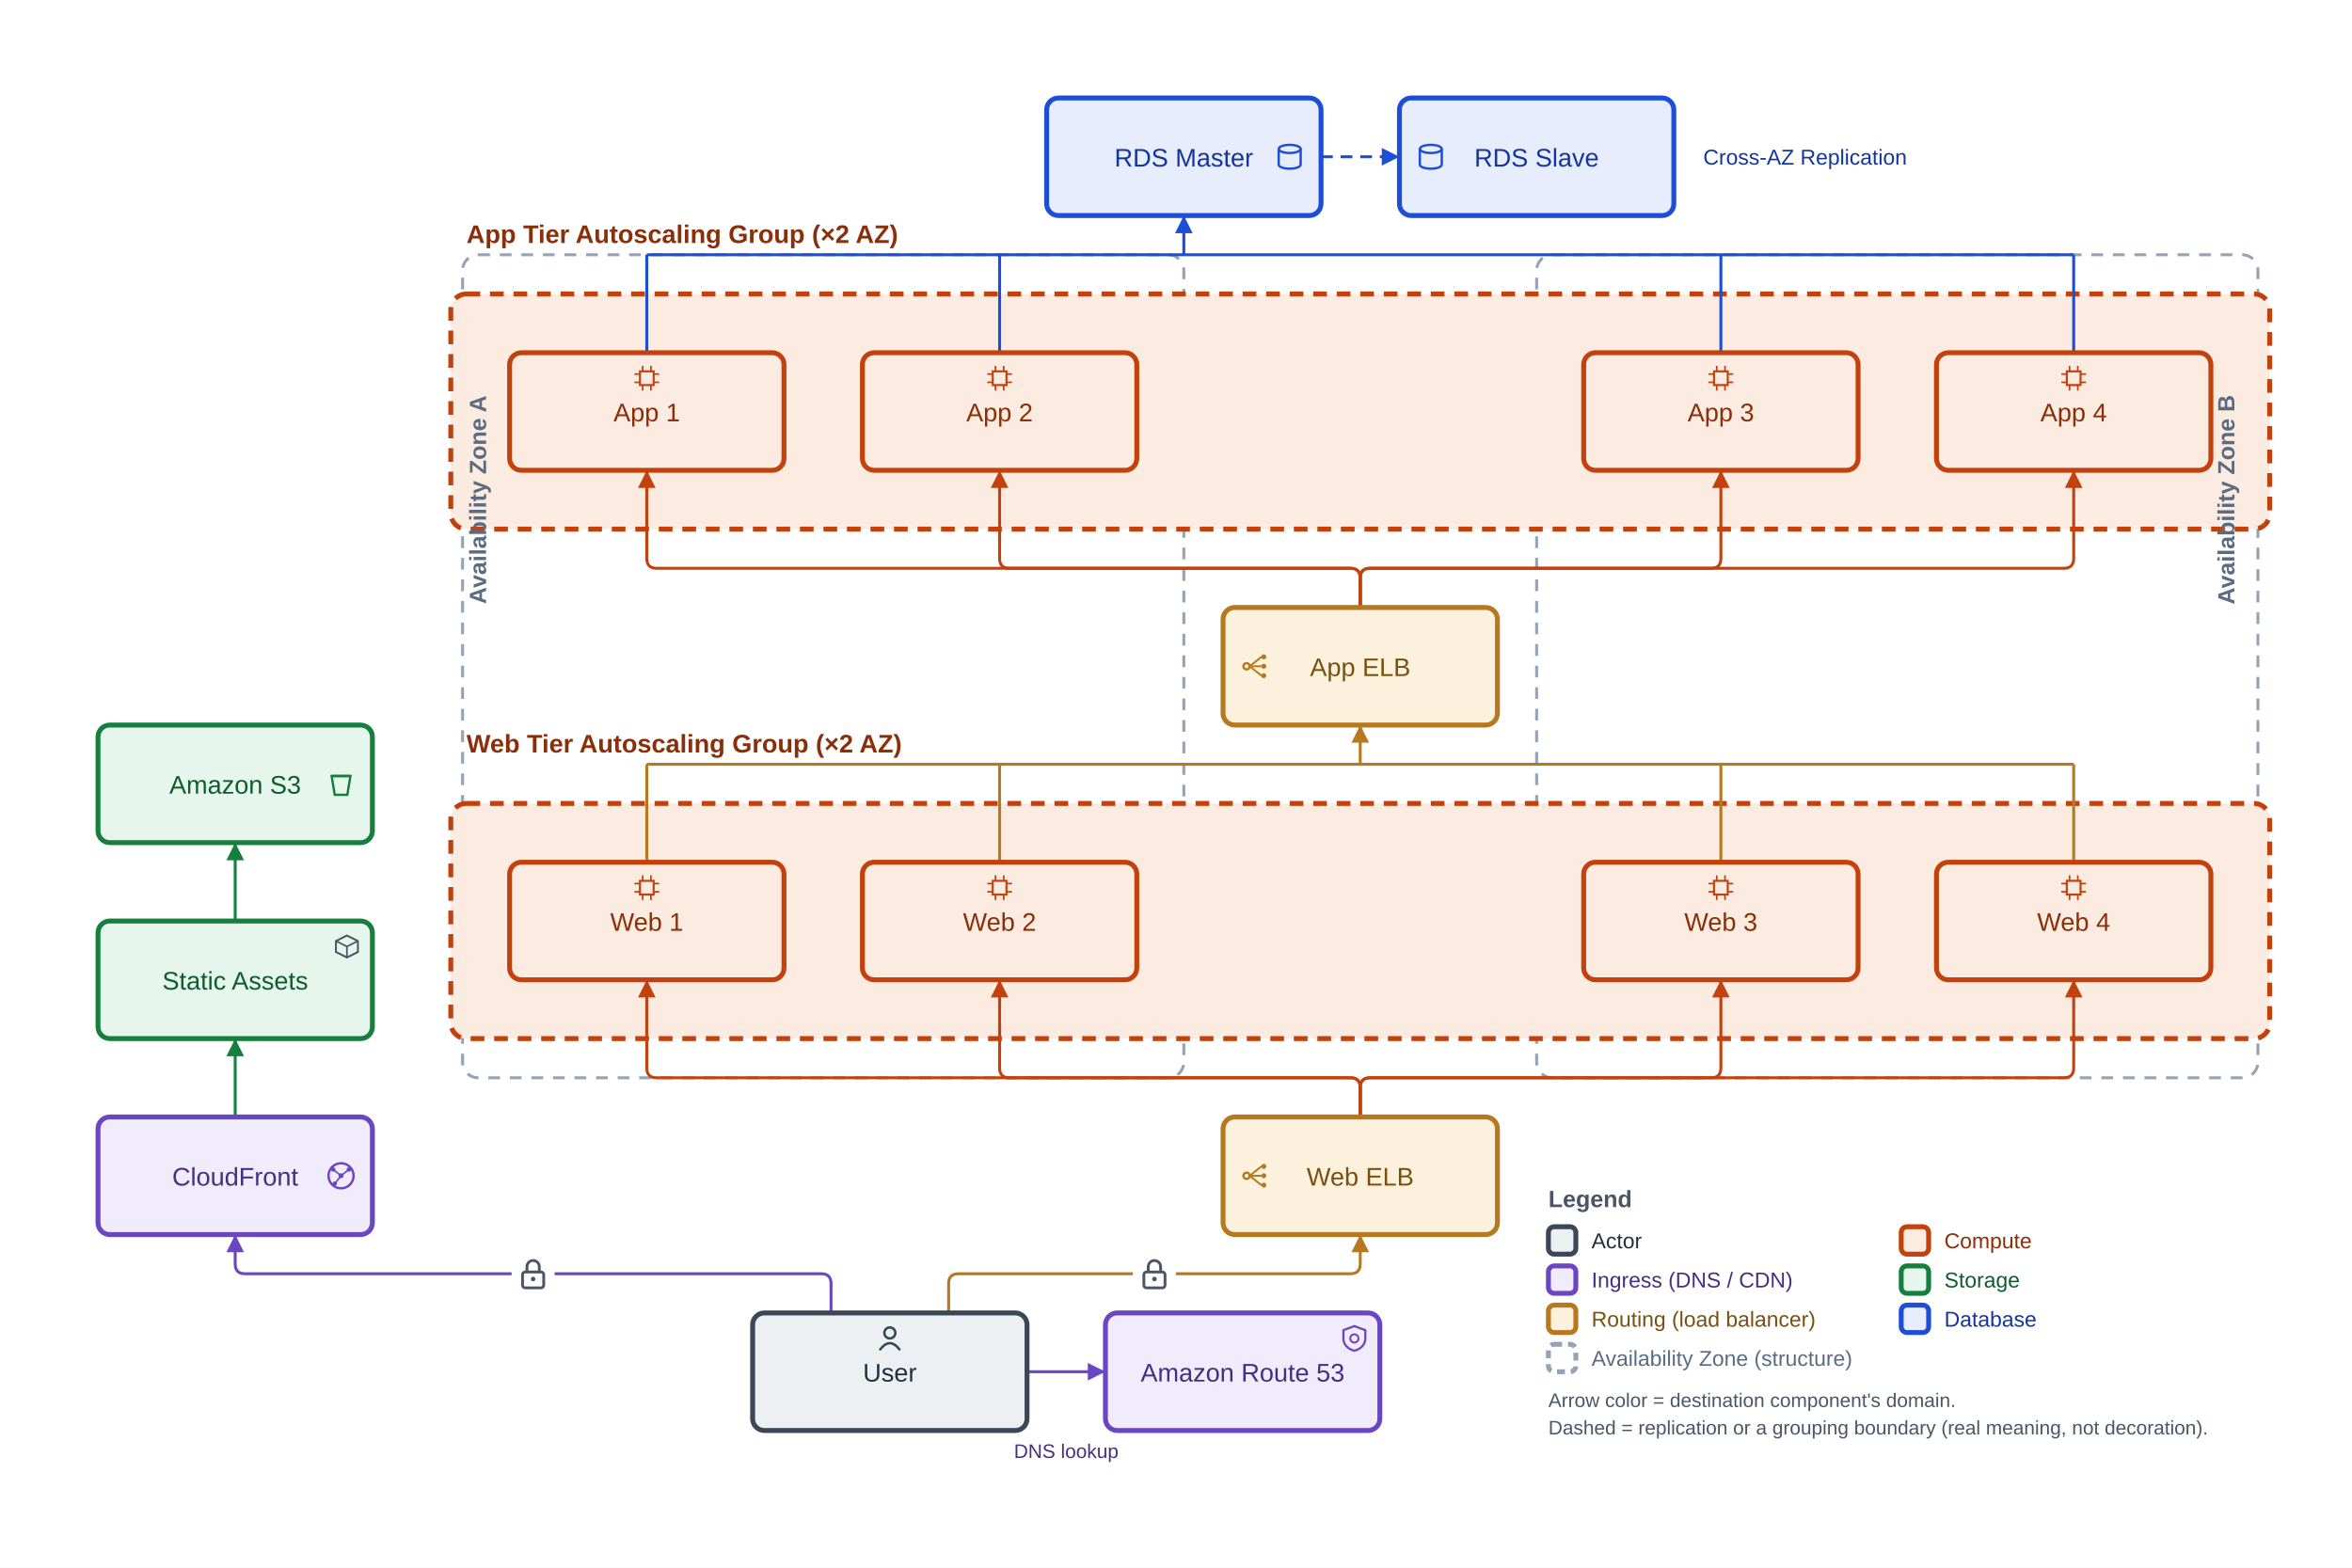
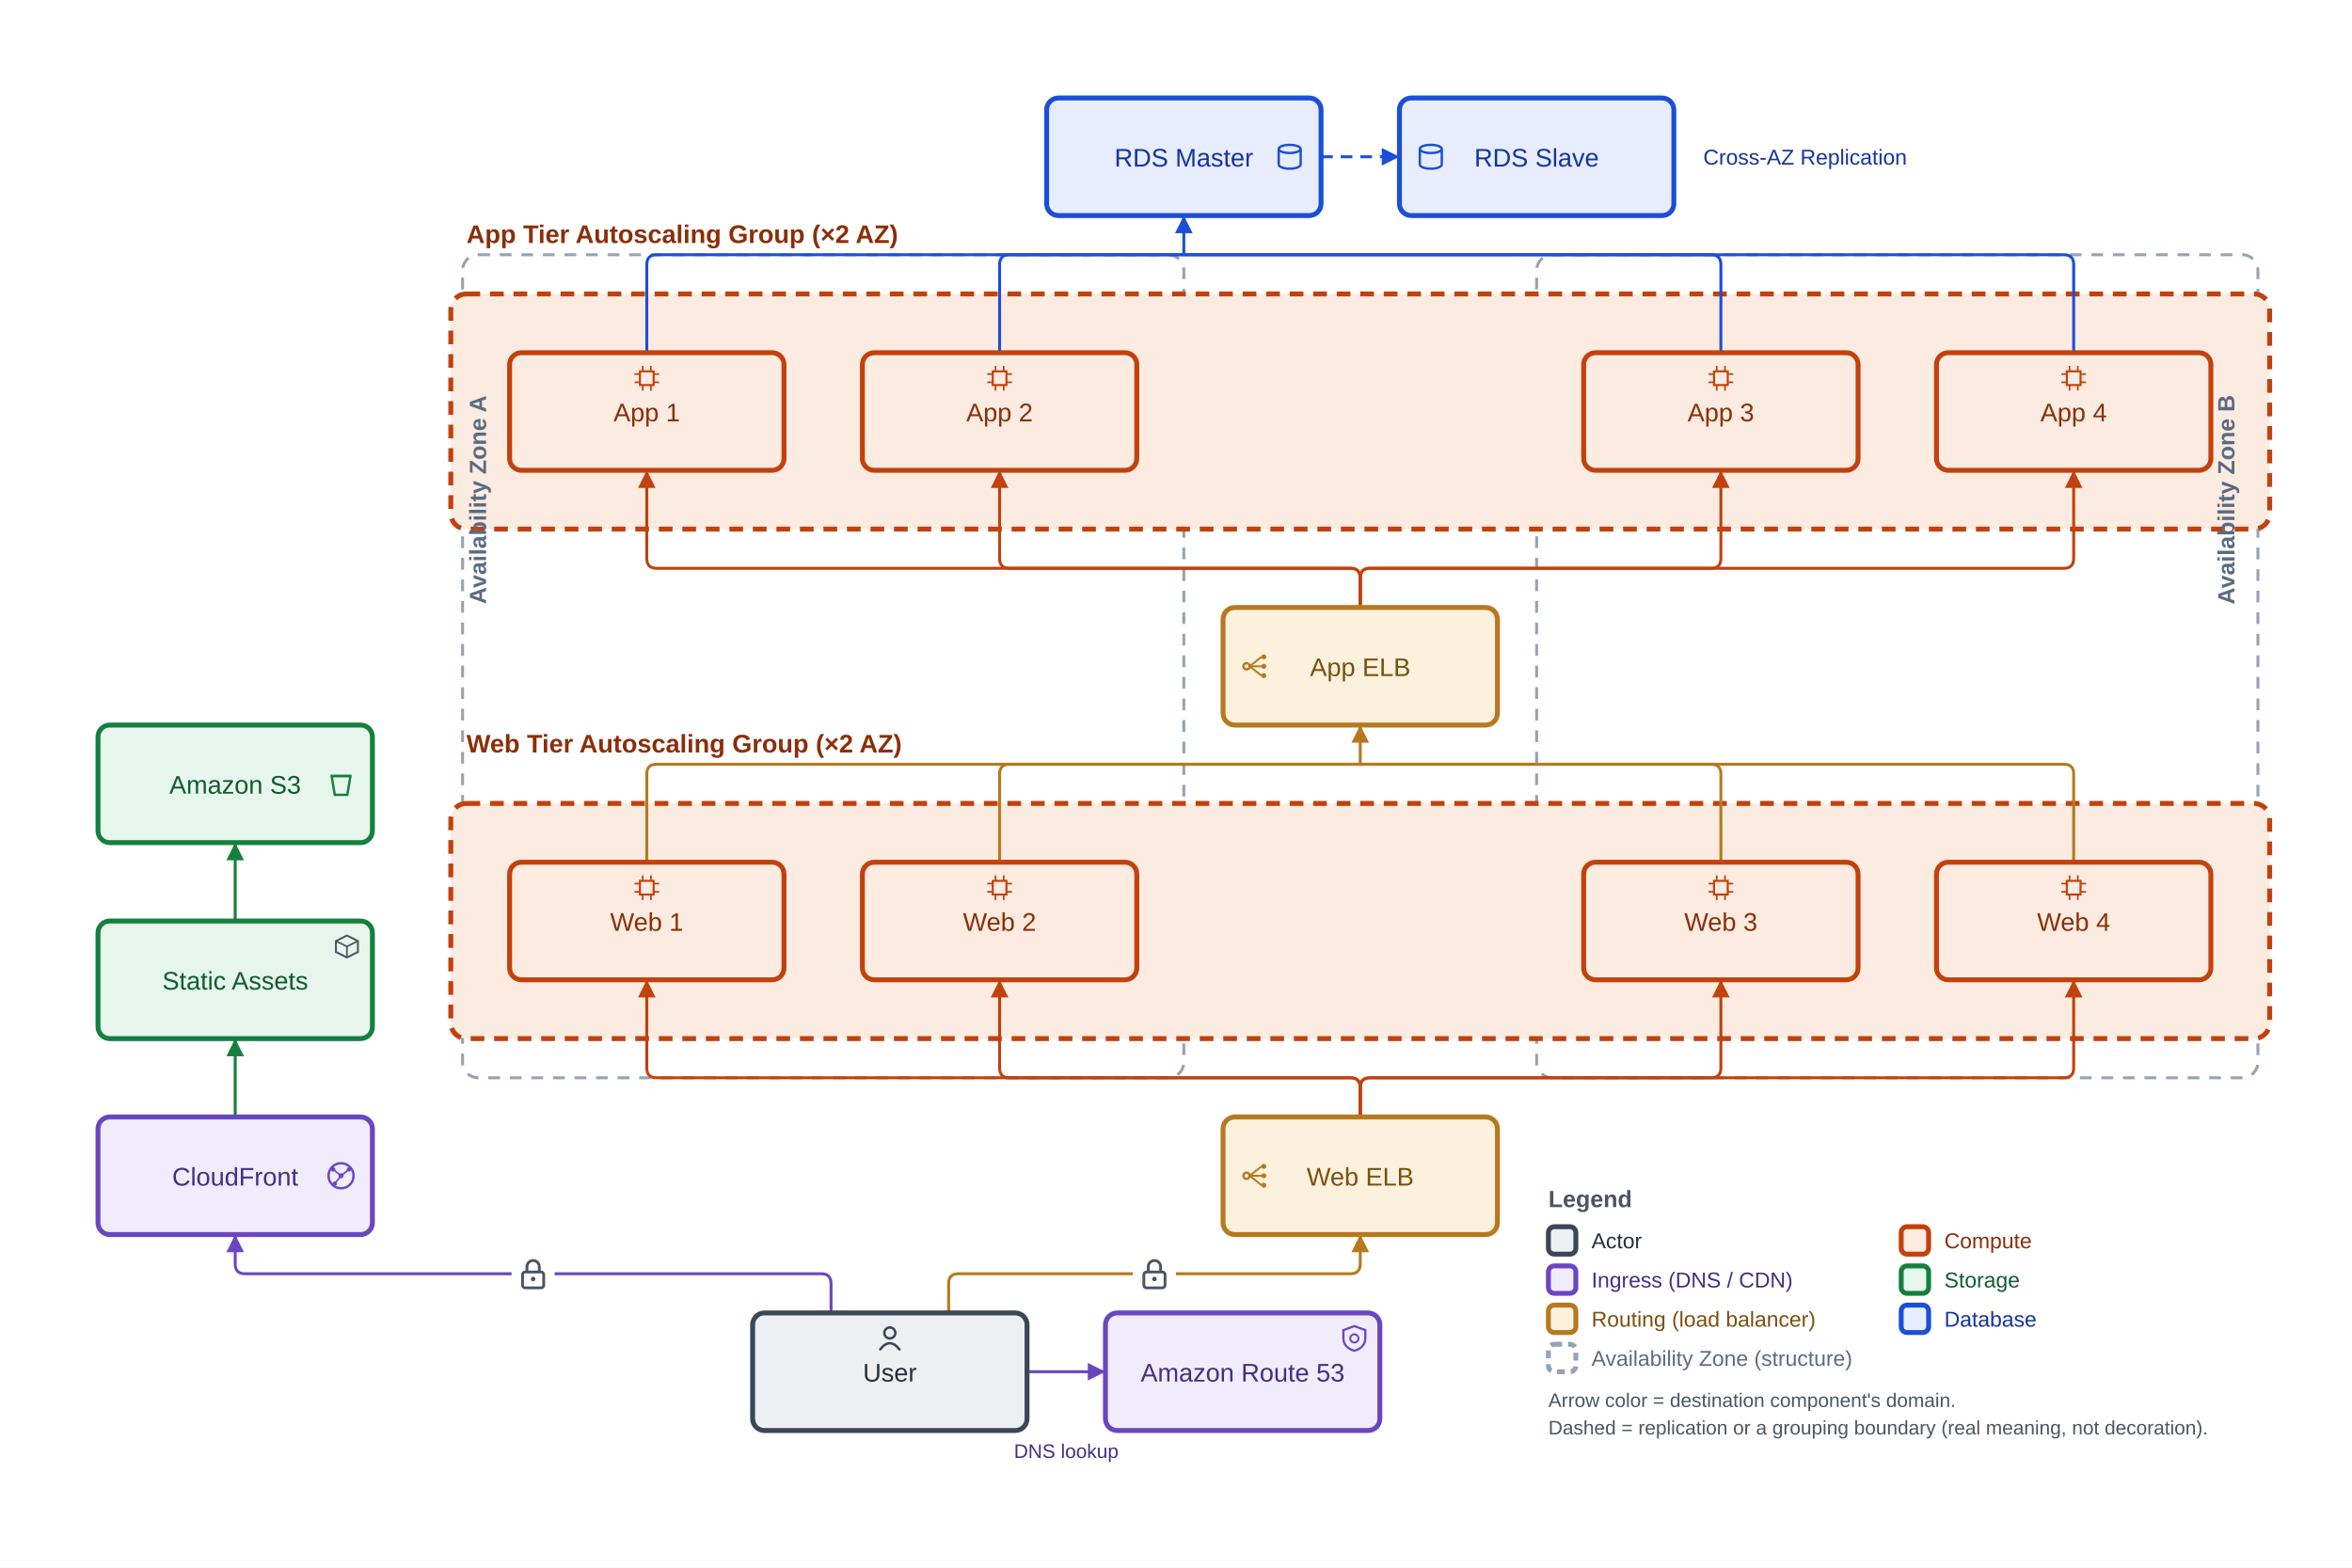
<svg xmlns="http://www.w3.org/2000/svg" viewBox="-10 -10 1200 800" width="1200" height="800" font-family="Arial, Helvetica, sans-serif">
  <defs>
    <marker id="arrow-actor" viewBox="0 0 10 10" refX="10" refY="5" markerWidth="9" markerHeight="9" markerUnits="userSpaceOnUse" orient="auto">
      <path d="M0,0 L10,5 L0,10 Z" fill="#3B4657" />
    </marker>
    <marker id="arrow-ingress" viewBox="0 0 10 10" refX="10" refY="5" markerWidth="9" markerHeight="9" markerUnits="userSpaceOnUse" orient="auto">
      <path d="M0,0 L10,5 L0,10 Z" fill="#6B46C1" />
    </marker>
    <marker id="arrow-routing" viewBox="0 0 10 10" refX="10" refY="5" markerWidth="9" markerHeight="9" markerUnits="userSpaceOnUse" orient="auto">
      <path d="M0,0 L10,5 L0,10 Z" fill="#B7791F" />
    </marker>
    <marker id="arrow-compute" viewBox="0 0 10 10" refX="10" refY="5" markerWidth="9" markerHeight="9" markerUnits="userSpaceOnUse" orient="auto">
      <path d="M0,0 L10,5 L0,10 Z" fill="#C2410C" />
    </marker>
    <marker id="arrow-storage" viewBox="0 0 10 10" refX="10" refY="5" markerWidth="9" markerHeight="9" markerUnits="userSpaceOnUse" orient="auto">
      <path d="M0,0 L10,5 L0,10 Z" fill="#15803D" />
    </marker>
    <marker id="arrow-database" viewBox="0 0 10 10" refX="10" refY="5" markerWidth="9" markerHeight="9" markerUnits="userSpaceOnUse" orient="auto">
      <path d="M0,0 L10,5 L0,10 Z" fill="#1D4ED8" />
    </marker>
    <symbol id="icon-actor-user" viewBox="0 0 20 20">
      <circle cx="10" cy="6" r="4" fill="none" stroke="#3B4657" stroke-width="1.8" />
      <path d="M3 18 Q10 9 17 18" fill="none" stroke="#3B4657" stroke-width="1.8" stroke-linecap="round" />
    </symbol>
    <symbol id="icon-aws-route53" viewBox="0 0 20 20">
      <path d="M10 1 L18 4 V10 C18 15 14 18 10 19 C6 18 2 15 2 10 V4 Z" fill="none" stroke="#6B46C1" stroke-width="1.6" />
      <circle cx="10" cy="10" r="3" fill="none" stroke="#6B46C1" stroke-width="1.4" />
    </symbol>
    <symbol id="icon-aws-cloudfront" viewBox="0 0 20 20">
      <circle cx="10" cy="10" r="8" fill="none" stroke="#6B46C1" stroke-width="1.5" />
      <circle cx="10" cy="10" r="1.6" fill="#6B46C1" />
      <circle cx="5" cy="6" r="1.4" fill="#6B46C1" />
      <circle cx="15" cy="6" r="1.4" fill="#6B46C1" />
      <circle cx="6" cy="15" r="1.4" fill="#6B46C1" />
      <line x1="10" y1="10" x2="5" y2="6" stroke="#6B46C1" stroke-width="1" />
      <line x1="10" y1="10" x2="15" y2="6" stroke="#6B46C1" stroke-width="1" />
      <line x1="10" y1="10" x2="6" y2="15" stroke="#6B46C1" stroke-width="1" />
    </symbol>
    <symbol id="icon-aws-elb" viewBox="0 0 20 20">
      <circle cx="5" cy="10" r="2" fill="none" stroke="#B7791F" stroke-width="1.5" />
      <circle cx="16" cy="4" r="1.6" fill="#B7791F" />
      <circle cx="16" cy="10" r="1.6" fill="#B7791F" />
      <circle cx="16" cy="16" r="1.6" fill="#B7791F" />
      <line x1="7" y1="10" x2="14.5" y2="4" stroke="#B7791F" stroke-width="1.2" />
      <line x1="7" y1="10" x2="14.5" y2="10" stroke="#B7791F" stroke-width="1.2" />
      <line x1="7" y1="10" x2="14.5" y2="16" stroke="#B7791F" stroke-width="1.2" />
    </symbol>
    <symbol id="icon-aws-ec2-instance" viewBox="0 0 20 20">
      <rect x="5" y="5" width="10" height="10" fill="none" stroke="#C2410C" stroke-width="1.5" />
      <line x1="7" y1="1" x2="7" y2="5" stroke="#C2410C" stroke-width="1.2" />
      <line x1="13" y1="1" x2="13" y2="5" stroke="#C2410C" stroke-width="1.2" />
      <line x1="7" y1="15" x2="7" y2="19" stroke="#C2410C" stroke-width="1.2" />
      <line x1="13" y1="15" x2="13" y2="19" stroke="#C2410C" stroke-width="1.2" />
      <line x1="1" y1="7" x2="5" y2="7" stroke="#C2410C" stroke-width="1.2" />
      <line x1="1" y1="13" x2="5" y2="13" stroke="#C2410C" stroke-width="1.2" />
      <line x1="15" y1="7" x2="19" y2="7" stroke="#C2410C" stroke-width="1.2" />
      <line x1="15" y1="13" x2="19" y2="13" stroke="#C2410C" stroke-width="1.2" />
    </symbol>
    <symbol id="icon-aws-s3" viewBox="0 0 20 20">
      <path d="M4 5 L16 5 L14 17 L6 17 Z" fill="none" stroke="#15803D" stroke-width="1.5" />
      <line x1="4" y1="5" x2="16" y2="5" stroke="#15803D" stroke-width="1.5" />
    </symbol>
    <symbol id="icon-aws-static-assets" viewBox="0 0 20 20">
      <polygon points="10,2 18,6 18,14 10,18 2,14 2,6" fill="none" stroke="#4B5563" stroke-width="1.4" />
      <polyline points="2,6 10,10 18,6" fill="none" stroke="#4B5563" stroke-width="1.2" />
      <line x1="10" y1="10" x2="10" y2="18" stroke="#4B5563" stroke-width="1.2" />
    </symbol>
    <symbol id="icon-aws-rds" viewBox="0 0 20 20">
      <ellipse cx="10" cy="5" rx="7" ry="2.6" fill="none" stroke="#1D4ED8" stroke-width="1.5" />
      <path d="M3 5 V15 A7 2.6 0 0 0 17 15 V5" fill="none" stroke="#1D4ED8" stroke-width="1.5" />
    </symbol>
    <symbol id="icon-security-ssl-padlock" viewBox="0 0 20 20">
      <rect x="4" y="9" width="12" height="9" rx="1.5" fill="none" stroke="#4B5563" stroke-width="1.6" />
      <path d="M6.5 9 V6 a3.5 3.5 0 0 1 7 0 V9" fill="none" stroke="#4B5563" stroke-width="1.6" />
      <circle cx="10" cy="13" r="1.3" fill="#4B5563" />
    </symbol>
  </defs>
  <rect x="-10" y="-10" width="1200" height="800" fill="#FFFFFF" />
  <rect x="226" y="120" width="368" height="420" rx="8" fill="none" stroke="#94A3B8" stroke-width="1.5" stroke-dasharray="6 5" data-view-element="az-band-a" />
  <rect x="774" y="120" width="368" height="420" rx="8" fill="none" stroke="#94A3B8" stroke-width="1.5" stroke-dasharray="6 5" data-view-element="az-band-b" />
  <rect x="220" y="140" width="928" height="120" rx="8" fill="#FCEBE0" stroke="#C2410C" stroke-width="2.5" stroke-dasharray="7 5" data-component="app-asg" />
  <text x="228" y="114" font-size="13" font-weight="600" fill="#8A2F09">App Tier Autoscaling Group (×2 AZ)</text>
  <rect x="220" y="400" width="928" height="120" rx="8" fill="#FCEBE0" stroke="#C2410C" stroke-width="2.5" stroke-dasharray="7 5" data-component="web-asg" />
  <text x="228" y="374" font-size="13" font-weight="600" fill="#8A2F09">Web Tier Autoscaling Group (×2 AZ)</text>
  <g fill="none" stroke-width="1.5">
    <polyline points="514,690 554,690" stroke="#6B46C1" marker-end="url(#arrow-ingress)" />
    <polyline points="110,560 110,520" stroke="#15803D" marker-end="url(#arrow-storage)" />
    <polyline points="110,460 110,420" stroke="#15803D" marker-end="url(#arrow-storage)" />
    <path d="M 684,560 V 545 Q 684,540 679,540 H 325 Q 320,540 320,535 V 490" stroke="#C2410C" marker-end="url(#arrow-compute)" />
    <path d="M 684,560 V 545 Q 684,540 679,540 H 505 Q 500,540 500,535 V 490" stroke="#C2410C" marker-end="url(#arrow-compute)" />
    <path d="M 684,560 V 545 Q 684,540 689,540 H 863 Q 868,540 868,535 V 490" stroke="#C2410C" marker-end="url(#arrow-compute)" />
    <path d="M 684,560 V 545 Q 684,540 689,540 H 1043 Q 1048,540 1048,535 V 490" stroke="#C2410C" marker-end="url(#arrow-compute)" />
-     <polyline points="320,430 320,380" stroke="#B7791F" />
-     <polyline points="500,430 500,380" stroke="#B7791F" />
-     <polyline points="868,430 868,380" stroke="#B7791F" />
-     <polyline points="1048,430 1048,380" stroke="#B7791F" />
-     <polyline points="1048,380 320,380" stroke="#B7791F" />
+     <path d="M 320,430 V 385 Q 320,380 325,380 H 684" stroke="#B7791F" />
+     <path d="M 500,430 V 385 Q 500,380 505,380 H 684" stroke="#B7791F" />
+     <path d="M 868,430 V 385 Q 868,380 863,380 H 684" stroke="#B7791F" />
+     <path d="M 1048,430 V 385 Q 1048,380 1043,380 H 684" stroke="#B7791F" />
    <polyline points="684,380 684,360" stroke="#B7791F" marker-end="url(#arrow-routing)" />
    <path d="M 684,300 V 285 Q 684,280 679,280 H 325 Q 320,280 320,275 V 230" stroke="#C2410C" marker-end="url(#arrow-compute)" />
    <path d="M 684,300 V 285 Q 684,280 679,280 H 505 Q 500,280 500,275 V 230" stroke="#C2410C" marker-end="url(#arrow-compute)" />
    <path d="M 684,300 V 285 Q 684,280 689,280 H 863 Q 868,280 868,275 V 230" stroke="#C2410C" marker-end="url(#arrow-compute)" />
    <path d="M 684,300 V 285 Q 684,280 689,280 H 1043 Q 1048,280 1048,275 V 230" stroke="#C2410C" marker-end="url(#arrow-compute)" />
-     <polyline points="320,170 320,120" stroke="#1D4ED8" />
-     <polyline points="500,170 500,120" stroke="#1D4ED8" />
-     <polyline points="868,170 868,120" stroke="#1D4ED8" />
-     <polyline points="1048,170 1048,120" stroke="#1D4ED8" />
-     <polyline points="1048,120 320,120" stroke="#1D4ED8" />
+     <path d="M 320,170 V 125 Q 320,120 325,120 H 594" stroke="#1D4ED8" />
+     <path d="M 500,170 V 125 Q 500,120 505,120 H 594" stroke="#1D4ED8" />
+     <path d="M 868,170 V 125 Q 868,120 863,120 H 594" stroke="#1D4ED8" />
+     <path d="M 1048,170 V 125 Q 1048,120 1043,120 H 594" stroke="#1D4ED8" />
    <polyline points="594,120 594,100" stroke="#1D4ED8" marker-end="url(#arrow-database)" />
    <polyline points="664,70 704,70" stroke="#1D4ED8" stroke-dasharray="6 4" marker-end="url(#arrow-database)" />
  </g>
  <g data-relationship="user-cdn" fill="none" stroke-width="1.5">
    <path d="M 414,660 V 645 Q 414,640 409,640 H 115 Q 110,640 110,635 V 620" stroke="#6B46C1" marker-end="url(#arrow-ingress)" />
    <circle cx="262" cy="640" r="11" fill="#FFFFFF" />
    <use href="#icon-security-ssl-padlock" x="253" y="631" width="18" height="18" />
  </g>
  <g data-relationship="user-web-elb" fill="none" stroke-width="1.5">
    <path d="M 474,660 V 645 Q 474,640 479,640 H 679 Q 684,640 684,635 V 620" stroke="#B7791F" marker-end="url(#arrow-routing)" />
    <circle cx="579" cy="640" r="11" fill="#FFFFFF" />
    <use href="#icon-security-ssl-padlock" x="570" y="631" width="18" height="18" />
  </g>
  <text x="859" y="74" font-size="11" fill="#15359E">Cross-AZ Replication</text>
  <g font-size="13" text-anchor="middle">
    <rect x="524" y="40" width="140" height="60" rx="6" fill="#E7EDFC" stroke="#1D4ED8" stroke-width="2.5" data-component="rds-master" />
    <text x="594" y="75" fill="#15359E">RDS Master</text>
    <use href="#icon-aws-rds" x="640" y="62" width="16" height="16" />
    <rect x="704" y="40" width="140" height="60" rx="6" fill="#E7EDFC" stroke="#1D4ED8" stroke-width="2.5" data-component="rds-slave" />
    <text x="774" y="75" fill="#15359E">RDS Slave</text>
    <use href="#icon-aws-rds" x="712" y="62" width="16" height="16" />
    <rect x="250" y="170" width="140" height="60" rx="6" fill="#FCEBE0" stroke="#C2410C" stroke-width="2.5" data-component="app-instance-1" />
    <text x="320" y="205" fill="#8A2F09">App 1</text>
    <use href="#icon-aws-ec2-instance" x="313" y="176" width="14" height="14" />
    <rect x="430" y="170" width="140" height="60" rx="6" fill="#FCEBE0" stroke="#C2410C" stroke-width="2.5" data-component="app-instance-2" />
    <text x="500" y="205" fill="#8A2F09">App 2</text>
    <use href="#icon-aws-ec2-instance" x="493" y="176" width="14" height="14" />
    <rect x="798" y="170" width="140" height="60" rx="6" fill="#FCEBE0" stroke="#C2410C" stroke-width="2.5" data-component="app-instance-3" />
    <text x="868" y="205" fill="#8A2F09">App 3</text>
    <use href="#icon-aws-ec2-instance" x="861" y="176" width="14" height="14" />
    <rect x="978" y="170" width="140" height="60" rx="6" fill="#FCEBE0" stroke="#C2410C" stroke-width="2.5" data-component="app-instance-4" />
    <text x="1048" y="205" fill="#8A2F09">App 4</text>
    <use href="#icon-aws-ec2-instance" x="1041" y="176" width="14" height="14" />
    <rect x="614" y="300" width="140" height="60" rx="6" fill="#FBF1DC" stroke="#B7791F" stroke-width="2.5" data-component="app-elb" />
    <text x="684" y="335" fill="#7A5010">App ELB</text>
    <use href="#icon-aws-elb" x="622" y="322" width="16" height="16" />
    <rect x="40" y="360" width="140" height="60" rx="6" fill="#E7F6EC" stroke="#15803D" stroke-width="2.5" data-component="s3" />
    <text x="110" y="395" fill="#0F5C2E">Amazon S3</text>
    <use href="#icon-aws-s3" x="156" y="382" width="16" height="16" />
    <rect x="250" y="430" width="140" height="60" rx="6" fill="#FCEBE0" stroke="#C2410C" stroke-width="2.5" data-component="web-instance-1" />
    <text x="320" y="465" fill="#8A2F09">Web 1</text>
    <use href="#icon-aws-ec2-instance" x="313" y="436" width="14" height="14" />
    <rect x="430" y="430" width="140" height="60" rx="6" fill="#FCEBE0" stroke="#C2410C" stroke-width="2.5" data-component="web-instance-2" />
    <text x="500" y="465" fill="#8A2F09">Web 2</text>
    <use href="#icon-aws-ec2-instance" x="493" y="436" width="14" height="14" />
    <rect x="798" y="430" width="140" height="60" rx="6" fill="#FCEBE0" stroke="#C2410C" stroke-width="2.5" data-component="web-instance-3" />
    <text x="868" y="465" fill="#8A2F09">Web 3</text>
    <use href="#icon-aws-ec2-instance" x="861" y="436" width="14" height="14" />
    <rect x="978" y="430" width="140" height="60" rx="6" fill="#FCEBE0" stroke="#C2410C" stroke-width="2.5" data-component="web-instance-4" />
    <text x="1048" y="465" fill="#8A2F09">Web 4</text>
    <use href="#icon-aws-ec2-instance" x="1041" y="436" width="14" height="14" />
    <rect x="40" y="460" width="140" height="60" rx="6" fill="#E7F6EC" stroke="#15803D" stroke-width="2.5" data-component="static-assets" />
    <text x="110" y="495" fill="#0F5C2E">Static Assets</text>
    <use href="#icon-aws-static-assets" x="160" y="466" width="14" height="14" />
    <rect x="40" y="560" width="140" height="60" rx="6" fill="#F1ECFB" stroke="#6B46C1" stroke-width="2.5" data-component="cdn" />
    <text x="110" y="595" fill="#452F82">CloudFront</text>
    <use href="#icon-aws-cloudfront" x="156" y="582" width="16" height="16" />
    <rect x="614" y="560" width="140" height="60" rx="6" fill="#FBF1DC" stroke="#B7791F" stroke-width="2.5" data-component="web-elb" />
    <text x="684" y="595" fill="#7A5010">Web ELB</text>
    <use href="#icon-aws-elb" x="622" y="582" width="16" height="16" />
    <rect x="374" y="660" width="140" height="60" rx="6" fill="#EDF0F3" stroke="#3B4657" stroke-width="2.5" data-component="user" />
    <text x="444" y="695" fill="#24303D">User</text>
    <use href="#icon-actor-user" x="437" y="666" width="14" height="14" />
    <rect x="554" y="660" width="140" height="60" rx="6" fill="#F1ECFB" stroke="#6B46C1" stroke-width="2.5" data-component="route53" />
    <text x="624" y="695" fill="#452F82">Amazon Route 53</text>
    <use href="#icon-aws-route53" x="674" y="666" width="14" height="14" />
  </g>
  <text x="534" y="734" font-size="10" fill="#452F82" text-anchor="middle">DNS lookup</text>
  <g font-size="11">
    <text x="780" y="606" font-size="12" font-weight="600" fill="#4B5563">Legend</text>
    <rect x="780" y="616" width="14" height="14" rx="3" fill="#EDF0F3" stroke="#3B4657" stroke-width="2.5" />
    <text x="802" y="627" fill="#24303D">Actor</text>
    <rect x="780" y="636" width="14" height="14" rx="3" fill="#F1ECFB" stroke="#6B46C1" stroke-width="2.5" />
    <text x="802" y="647" fill="#452F82">Ingress (DNS / CDN)</text>
    <rect x="780" y="656" width="14" height="14" rx="3" fill="#FBF1DC" stroke="#B7791F" stroke-width="2.5" />
    <text x="802" y="667" fill="#7A5010">Routing (load balancer)</text>
    <rect x="960" y="616" width="14" height="14" rx="3" fill="#FCEBE0" stroke="#C2410C" stroke-width="2.5" />
    <text x="982" y="627" fill="#8A2F09">Compute</text>
    <rect x="960" y="636" width="14" height="14" rx="3" fill="#E7F6EC" stroke="#15803D" stroke-width="2.5" />
    <text x="982" y="647" fill="#0F5C2E">Storage</text>
    <rect x="960" y="656" width="14" height="14" rx="3" fill="#E7EDFC" stroke="#1D4ED8" stroke-width="2.5" />
    <text x="982" y="667" fill="#15359E">Database</text>
    <rect x="780" y="676" width="14" height="14" rx="3" fill="none" stroke="#94A3B8" stroke-width="2.5" stroke-dasharray="4 3" />
    <text x="802" y="687" fill="#5B6B82">Availability Zone (structure)</text>
    <text x="780" y="708" font-size="10" fill="#4B5563">Arrow color = destination component's domain.</text>
    <text x="780" y="722" font-size="10" fill="#4B5563">Dashed = replication or a grouping boundary (real meaning, not decoration).</text>
  </g>
  <text x="238" y="245" font-size="12" font-weight="600" fill="#5B6B82" text-anchor="middle" transform="rotate(-90 238 245)">Availability Zone A</text>
  <text x="1130" y="245" font-size="12" font-weight="600" fill="#5B6B82" text-anchor="middle" transform="rotate(-90 1130 245)">Availability Zone B</text>
</svg>
